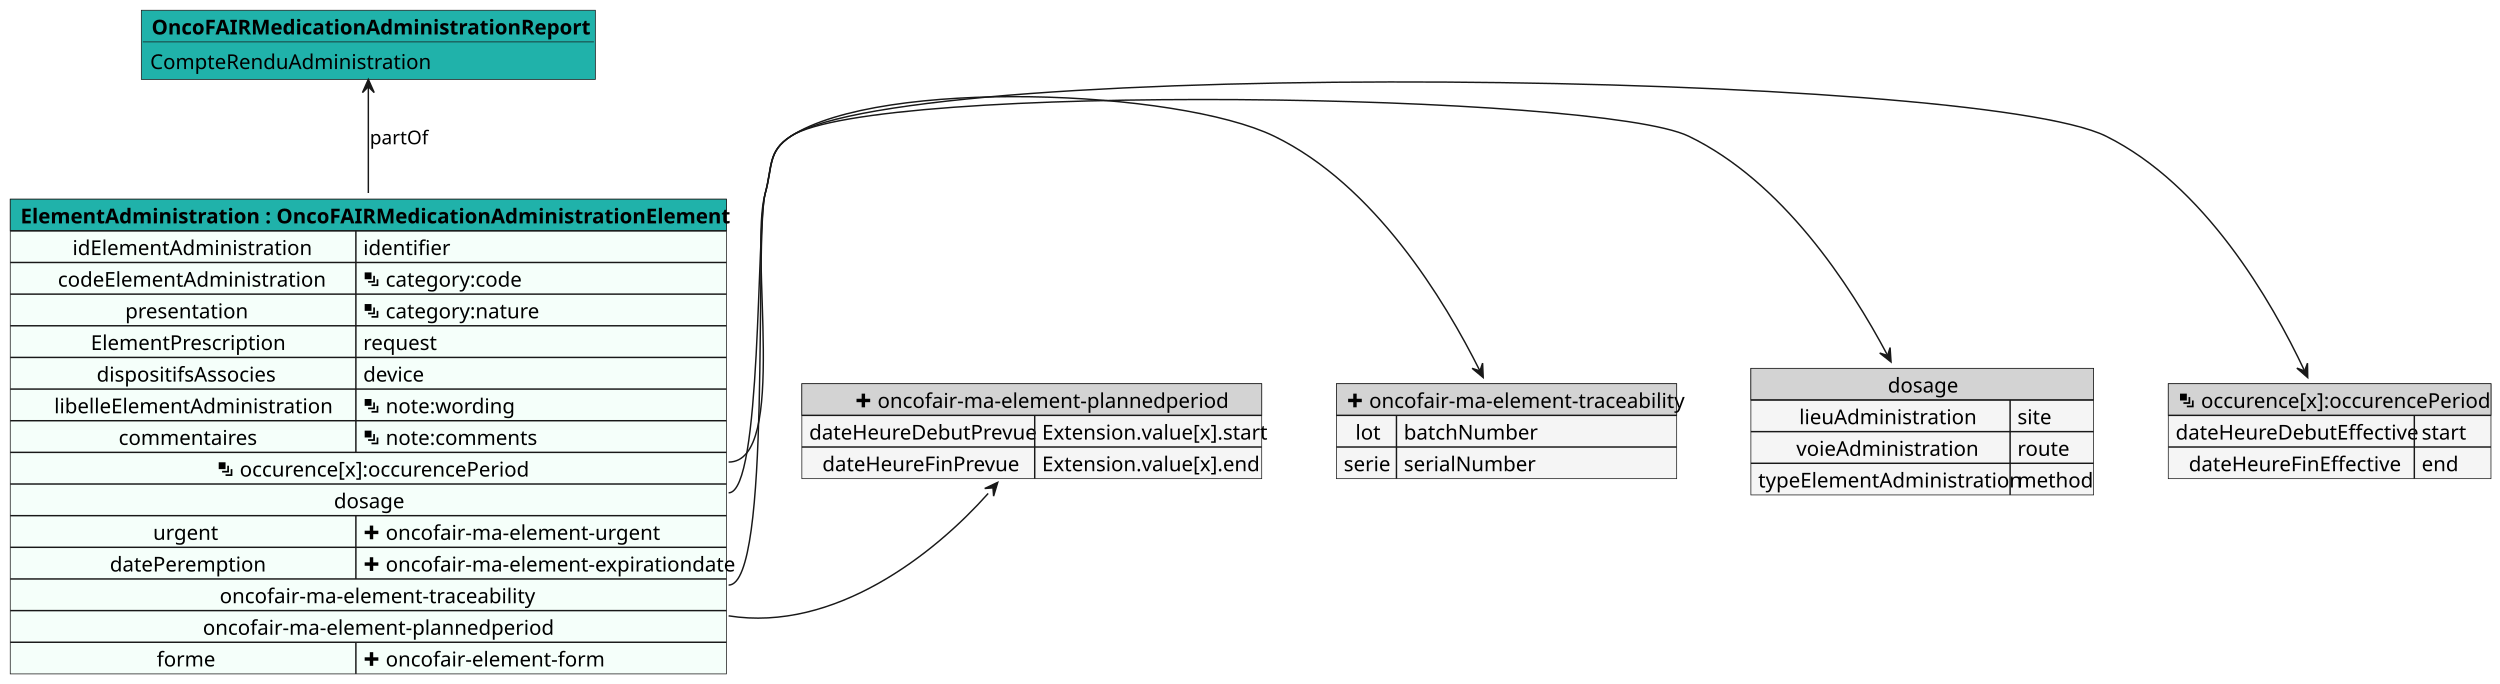
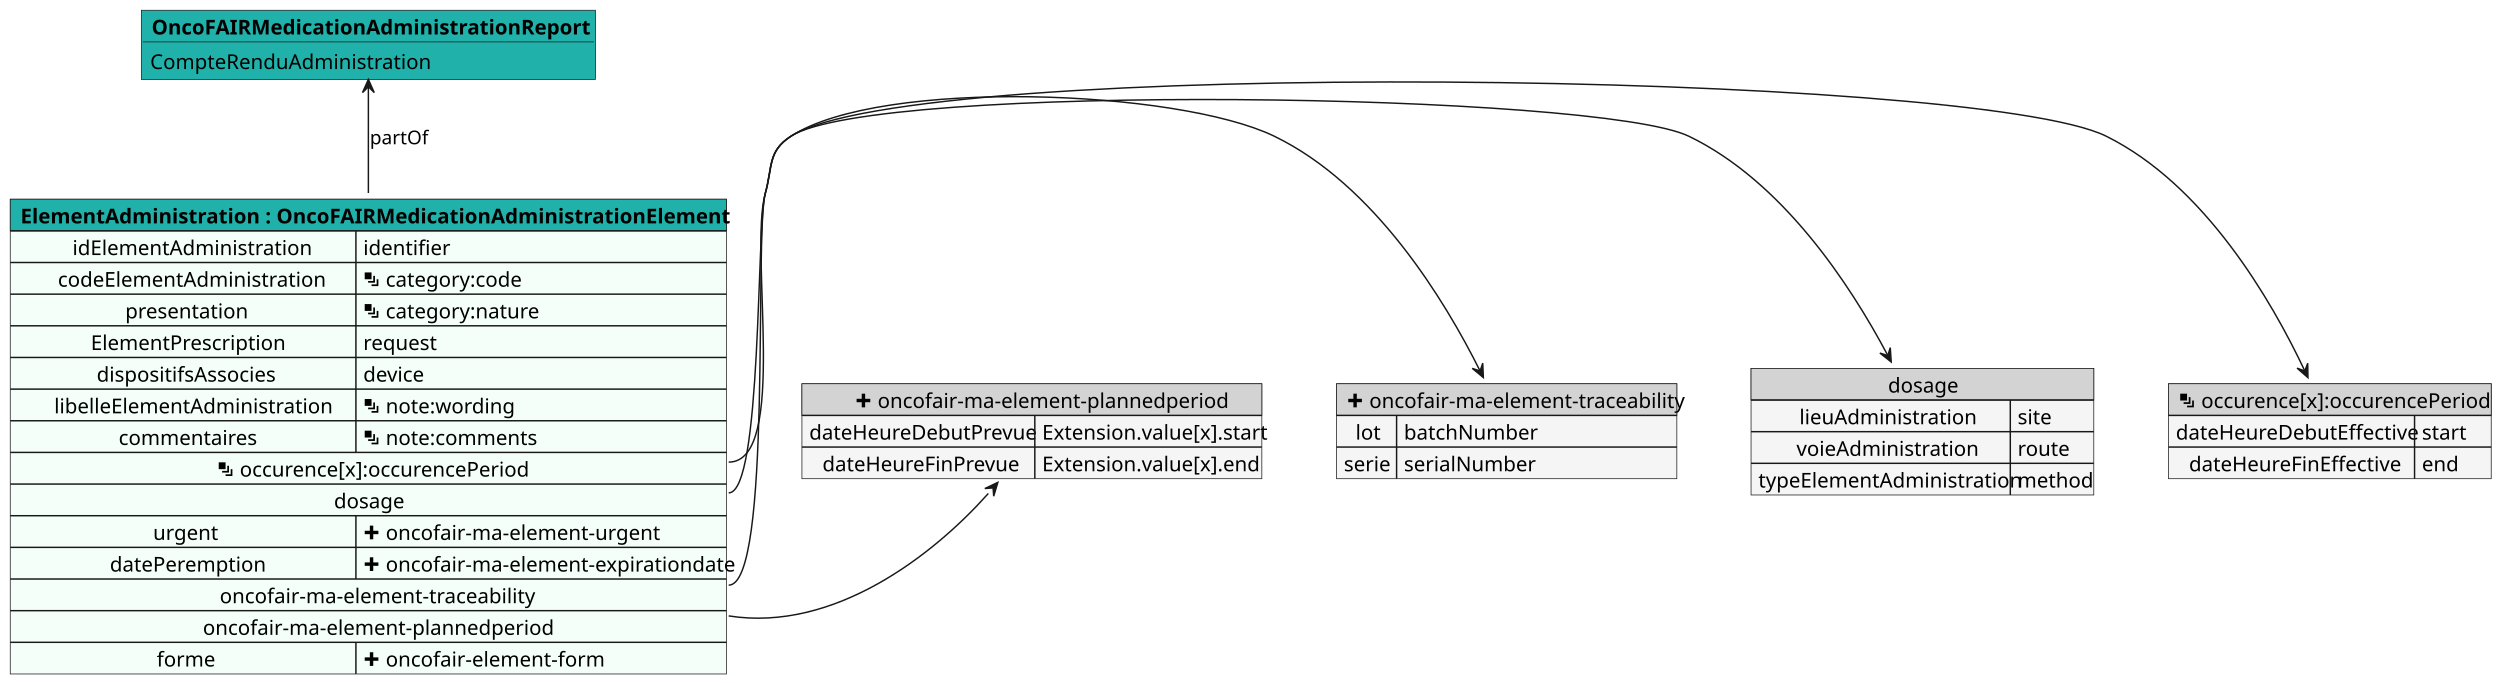
- <svg xmlns="http://www.w3.org/2000/svg" contentStyleType="text/css" height="467px" preserveAspectRatio="none" style="width:1707px;height:467px;background:#FFFFFF;" version="1.1" viewBox="0 0 1707 467" width="1707px" zoomAndPan="magnify">
+ <svg xmlns="http://www.w3.org/2000/svg" contentStyleType="text/css" height="355.688px" preserveAspectRatio="none" style="width:1300px;height:355px;background:#FFFFFF;" version="1.1" viewBox="0 0 1300 355" width="1300.127px" zoomAndPan="magnify">
  <defs />
  <g>
    <g id="elem_occurencexoccurencePeriod">
-       <rect fill="#F5F5F5" height="64.828" style="stroke:#181818;stroke-width:0.5;" width="220.333" x="1480.5" y="262" />
-       <rect fill="#D3D3D3" height="21.609" style="stroke:#181818;stroke-width:0.5;" width="220.333" x="1480.5" y="262" />
-       <path d="M1488.5,268.776 L1488.5,273.443 L1493.167,273.443 L1493.167,268.776 L1488.5,268.776 M1494.333,271.109 L1494.333,274.609 L1490.833,274.609 L1490.833,275.776 L1495.5,275.776 L1495.5,271.109 L1494.333,271.109 M1496.667,273.443 L1496.667,276.943 L1493.167,276.943 L1493.167,278.109 L1497.833,278.109 L1497.833,273.443 L1496.667,273.443 " fill="#000000" style="stroke:;stroke-width:0.0;stroke-dasharray:;" />
-       <text fill="#000000" font-family="sans-serif" font-size="14" lengthAdjust="spacing" textLength="191" x="1502.833" y="278.533">occurence[x]:occurencePeriod</text>
-       <line style="stroke:#181818;stroke-width:1.0;" x1="1480.5" x2="1700.833" y1="283.609" y2="283.609" />
-       <text fill="#000000" font-family="sans-serif" font-size="14" lengthAdjust="spacing" textLength="158" x="1485.5" y="300.143">dateHeureDebutEffective</text>
-       <text fill="#000000" font-family="sans-serif" font-size="14" lengthAdjust="spacing" textLength="28" x="1653.5" y="300.143">start</text>
-       <line style="stroke:#181818;stroke-width:1.0;" x1="1648.5" x2="1648.5" y1="283.609" y2="305.219" />
-       <line style="stroke:#181818;stroke-width:1.0;" x1="1480.5" x2="1700.833" y1="305.219" y2="305.219" />
-       <text fill="#000000" font-family="sans-serif" font-size="14" lengthAdjust="spacing" textLength="140" x="1494.5" y="321.752">dateHeureFinEffective</text>
-       <text fill="#000000" font-family="sans-serif" font-size="14" lengthAdjust="spacing" textLength="24" x="1653.5" y="321.752">end</text>
-       <line style="stroke:#181818;stroke-width:1.0;" x1="1648.5" x2="1648.5" y1="305.219" y2="326.828" />
+       <rect fill="#F5F5F5" height="49.376" style="stroke:#181818;stroke-width:0.381;" width="167.816" x="1127.614" y="199.551" />
+       <rect fill="#D3D3D3" height="16.459" style="stroke:#181818;stroke-width:0.381;" width="167.816" x="1127.614" y="199.551" />
+       <path d="M1133.708,204.712 L1133.708,208.266 L1137.262,208.266 L1137.262,204.712 L1133.708,204.712 M1138.151,206.489 L1138.151,209.155 L1135.485,209.155 L1135.485,210.043 L1139.039,210.043 L1139.039,206.489 L1138.151,206.489 M1139.928,208.266 L1139.928,210.932 L1137.262,210.932 L1137.262,211.82 L1140.816,211.82 L1140.816,208.266 L1139.928,208.266 " fill="#000000" style="stroke:;stroke-width:0.0;stroke-dasharray:;" />
+       <text fill="#000000" font-family="sans-serif" font-size="10.663" lengthAdjust="spacing" textLength="145.474" x="1144.624" y="212.143">occurence[x]:occurencePeriod</text>
+       <line style="stroke:#181818;stroke-width:0.762;" x1="1127.614" x2="1295.43" y1="216.01" y2="216.01" />
+       <text fill="#000000" font-family="sans-serif" font-size="10.663" lengthAdjust="spacing" textLength="120.34" x="1131.423" y="228.602">dateHeureDebutEffective</text>
+       <text fill="#000000" font-family="sans-serif" font-size="10.663" lengthAdjust="spacing" textLength="21.326" x="1259.379" y="228.602">start</text>
+       <line style="stroke:#181818;stroke-width:0.762;" x1="1255.571" x2="1255.571" y1="216.01" y2="232.468" />
+       <line style="stroke:#181818;stroke-width:0.762;" x1="1127.614" x2="1295.43" y1="232.468" y2="232.468" />
+       <text fill="#000000" font-family="sans-serif" font-size="10.663" lengthAdjust="spacing" textLength="106.63" x="1138.277" y="245.061">dateHeureFinEffective</text>
+       <text fill="#000000" font-family="sans-serif" font-size="10.663" lengthAdjust="spacing" textLength="18.279" x="1259.379" y="245.061">end</text>
+       <line style="stroke:#181818;stroke-width:0.762;" x1="1255.571" x2="1255.571" y1="232.468" y2="248.927" />
    </g>
    <g id="elem_dosage">
-       <rect fill="#F5F5F5" height="86.438" style="stroke:#181818;stroke-width:0.5;" width="234" x="1195.5" y="251.5" />
-       <rect fill="#D3D3D3" height="21.609" style="stroke:#181818;stroke-width:0.5;" width="234" x="1195.5" y="251.5" />
-       <text fill="#000000" font-family="sans-serif" font-size="14" lengthAdjust="spacing" textLength="47" x="1289" y="268.033">dosage</text>
-       <line style="stroke:#181818;stroke-width:1.0;" x1="1195.5" x2="1429.5" y1="273.109" y2="273.109" />
-       <text fill="#000000" font-family="sans-serif" font-size="14" lengthAdjust="spacing" textLength="111" x="1228.5" y="289.643">lieuAdministration</text>
-       <text fill="#000000" font-family="sans-serif" font-size="14" lengthAdjust="spacing" textLength="22" x="1377.5" y="289.643">site</text>
-       <line style="stroke:#181818;stroke-width:1.0;" x1="1372.5" x2="1372.5" y1="273.109" y2="294.719" />
-       <line style="stroke:#181818;stroke-width:1.0;" x1="1195.5" x2="1429.5" y1="294.719" y2="294.719" />
-       <text fill="#000000" font-family="sans-serif" font-size="14" lengthAdjust="spacing" textLength="115" x="1226.5" y="311.252">voieAdministration</text>
-       <text fill="#000000" font-family="sans-serif" font-size="14" lengthAdjust="spacing" textLength="33" x="1377.5" y="311.252">route</text>
-       <line style="stroke:#181818;stroke-width:1.0;" x1="1372.5" x2="1372.5" y1="294.719" y2="316.328" />
-       <line style="stroke:#181818;stroke-width:1.0;" x1="1195.5" x2="1429.5" y1="316.328" y2="316.328" />
-       <text fill="#000000" font-family="sans-serif" font-size="14" lengthAdjust="spacing" textLength="167" x="1200.5" y="332.861">typeElementAdministration</text>
-       <text fill="#000000" font-family="sans-serif" font-size="14" lengthAdjust="spacing" textLength="47" x="1377.5" y="332.861">method</text>
-       <line style="stroke:#181818;stroke-width:1.0;" x1="1372.5" x2="1372.5" y1="316.328" y2="337.938" />
+       <rect fill="#F5F5F5" height="65.835" style="stroke:#181818;stroke-width:0.381;" width="178.225" x="910.546" y="191.554" />
+       <rect fill="#D3D3D3" height="16.459" style="stroke:#181818;stroke-width:0.381;" width="178.225" x="910.546" y="191.554" />
+       <text fill="#000000" font-family="sans-serif" font-size="10.663" lengthAdjust="spacing" textLength="35.797" x="981.76" y="204.146">dosage</text>
+       <line style="stroke:#181818;stroke-width:0.762;" x1="910.546" x2="1088.771" y1="208.012" y2="208.012" />
+       <text fill="#000000" font-family="sans-serif" font-size="10.663" lengthAdjust="spacing" textLength="84.543" x="935.68" y="220.605">lieuAdministration</text>
+       <text fill="#000000" font-family="sans-serif" font-size="10.663" lengthAdjust="spacing" textLength="16.756" x="1049.165" y="220.605">site</text>
+       <line style="stroke:#181818;stroke-width:0.762;" x1="1045.357" x2="1045.357" y1="208.012" y2="224.471" />
+       <line style="stroke:#181818;stroke-width:0.762;" x1="910.546" x2="1088.771" y1="224.471" y2="224.471" />
+       <text fill="#000000" font-family="sans-serif" font-size="10.663" lengthAdjust="spacing" textLength="87.589" x="934.157" y="237.063">voieAdministration</text>
+       <text fill="#000000" font-family="sans-serif" font-size="10.663" lengthAdjust="spacing" textLength="25.134" x="1049.165" y="237.063">route</text>
+       <line style="stroke:#181818;stroke-width:0.762;" x1="1045.357" x2="1045.357" y1="224.471" y2="240.929" />
+       <line style="stroke:#181818;stroke-width:0.762;" x1="910.546" x2="1088.771" y1="240.929" y2="240.929" />
+       <text fill="#000000" font-family="sans-serif" font-size="10.663" lengthAdjust="spacing" textLength="127.195" x="914.354" y="253.522">typeElementAdministration</text>
+       <text fill="#000000" font-family="sans-serif" font-size="10.663" lengthAdjust="spacing" textLength="35.797" x="1049.165" y="253.522">method</text>
+       <line style="stroke:#181818;stroke-width:0.762;" x1="1045.357" x2="1045.357" y1="240.929" y2="257.388" />
    </g>
    <g id="elem_OncoFAIRMedicationAdministrationReport">
-       <rect fill="#20B2AA" height="47.219" style="stroke:#181818;stroke-width:0.5;" width="310" x="96.5" y="7" />
-       <text fill="#000000" font-family="sans-serif" font-size="14" font-weight="bold" lengthAdjust="spacing" textLength="296" x="103.5" y="23.533">OncoFAIRMedicationAdministrationReport</text>
-       <line style="stroke:#181818;stroke-width:0.5;" x1="97.5" x2="405.5" y1="28.609" y2="28.609" />
-       <text fill="#000000" font-family="sans-serif" font-size="14" lengthAdjust="spacing" textLength="180" x="102.5" y="47.143">CompteRenduAdministration</text>
+       <rect fill="#20B2AA" height="35.964" style="stroke:#181818;stroke-width:0.381;" width="236.11" x="73.499" y="5.332" />
+       <text fill="#000000" font-family="sans-serif" font-size="10.663" font-weight="bold" lengthAdjust="spacing" textLength="225.447" x="78.83" y="17.924">OncoFAIRMedicationAdministrationReport</text>
+       <line style="stroke:#181818;stroke-width:0.381;" x1="74.26" x2="308.847" y1="21.79" y2="21.79" />
+       <text fill="#000000" font-family="sans-serif" font-size="10.663" lengthAdjust="spacing" textLength="137.096" x="78.069" y="35.906">CompteRenduAdministration</text>
    </g>
    <g id="elem_oncofairmaelementtraceability">
-       <rect fill="#F5F5F5" height="64.828" style="stroke:#181818;stroke-width:0.5;" width="232.333" x="912.5" y="262" />
-       <rect fill="#D3D3D3" height="21.609" style="stroke:#181818;stroke-width:0.5;" width="232.333" x="912.5" y="262" />
-       <path d="M924,268.776 L924,272.276 L920.5,272.276 L920.5,274.609 L924,274.609 L924,278.109 L926.333,278.109 L926.333,274.609 L929.833,274.609 L929.833,272.276 L926.333,272.276 L926.333,268.776 L924,268.776 " fill="#000000" style="stroke:;stroke-width:0.0;stroke-dasharray:;" />
-       <text fill="#000000" font-family="sans-serif" font-size="14" lengthAdjust="spacing" textLength="203" x="934.833" y="278.533">oncofair-ma-element-traceability</text>
-       <line style="stroke:#181818;stroke-width:1.0;" x1="912.5" x2="1144.833" y1="283.609" y2="283.609" />
-       <text fill="#000000" font-family="sans-serif" font-size="14" lengthAdjust="spacing" textLength="15" x="925.5" y="300.143">lot</text>
-       <text fill="#000000" font-family="sans-serif" font-size="14" lengthAdjust="spacing" textLength="84" x="958.5" y="300.143">batchNumber</text>
-       <line style="stroke:#181818;stroke-width:1.0;" x1="953.5" x2="953.5" y1="283.609" y2="305.219" />
-       <line style="stroke:#181818;stroke-width:1.0;" x1="912.5" x2="1144.833" y1="305.219" y2="305.219" />
-       <text fill="#000000" font-family="sans-serif" font-size="14" lengthAdjust="spacing" textLength="31" x="917.5" y="321.752">serie</text>
-       <text fill="#000000" font-family="sans-serif" font-size="14" lengthAdjust="spacing" textLength="83" x="958.5" y="321.752">serialNumber</text>
-       <line style="stroke:#181818;stroke-width:1.0;" x1="953.5" x2="953.5" y1="305.219" y2="326.828" />
+       <rect fill="#F5F5F5" height="49.376" style="stroke:#181818;stroke-width:0.381;" width="176.955" x="695" y="199.551" />
+       <rect fill="#D3D3D3" height="16.459" style="stroke:#181818;stroke-width:0.381;" width="176.955" x="695" y="199.551" />
+       <path d="M703.759,204.712 L703.759,207.377 L701.094,207.377 L701.094,209.155 L703.759,209.155 L703.759,211.82 L705.537,211.82 L705.537,209.155 L708.202,209.155 L708.202,207.377 L705.537,207.377 L705.537,204.712 L703.759,204.712 " fill="#000000" style="stroke:;stroke-width:0.0;stroke-dasharray:;" />
+       <text fill="#000000" font-family="sans-serif" font-size="10.663" lengthAdjust="spacing" textLength="154.614" x="712.01" y="212.143">oncofair-ma-element-traceability</text>
+       <line style="stroke:#181818;stroke-width:0.762;" x1="695" x2="871.956" y1="216.01" y2="216.01" />
+       <text fill="#000000" font-family="sans-serif" font-size="10.663" lengthAdjust="spacing" textLength="11.425" x="704.902" y="228.602">lot</text>
+       <text fill="#000000" font-family="sans-serif" font-size="10.663" lengthAdjust="spacing" textLength="63.978" x="730.036" y="228.602">batchNumber</text>
+       <line style="stroke:#181818;stroke-width:0.762;" x1="726.228" x2="726.228" y1="216.01" y2="232.468" />
+       <line style="stroke:#181818;stroke-width:0.762;" x1="695" x2="871.956" y1="232.468" y2="232.468" />
+       <text fill="#000000" font-family="sans-serif" font-size="10.663" lengthAdjust="spacing" textLength="23.611" x="698.809" y="245.061">serie</text>
+       <text fill="#000000" font-family="sans-serif" font-size="10.663" lengthAdjust="spacing" textLength="63.217" x="730.036" y="245.061">serialNumber</text>
+       <line style="stroke:#181818;stroke-width:0.762;" x1="726.228" x2="726.228" y1="232.468" y2="248.927" />
    </g>
    <g id="elem_oncofairmaelementplannedperiod">
-       <rect fill="#F5F5F5" height="64.828" style="stroke:#181818;stroke-width:0.5;" width="314" x="547.5" y="262" />
-       <rect fill="#D3D3D3" height="21.609" style="stroke:#181818;stroke-width:0.5;" width="314" x="547.5" y="262" />
-       <path d="M588.333,268.776 L588.333,272.276 L584.833,272.276 L584.833,274.609 L588.333,274.609 L588.333,278.109 L590.667,278.109 L590.667,274.609 L594.167,274.609 L594.167,272.276 L590.667,272.276 L590.667,268.776 L588.333,268.776 " fill="#000000" style="stroke:;stroke-width:0.0;stroke-dasharray:;" />
-       <text fill="#000000" font-family="sans-serif" font-size="14" lengthAdjust="spacing" textLength="226" x="599.167" y="278.533">oncofair-ma-element-plannedperiod</text>
-       <line style="stroke:#181818;stroke-width:1.0;" x1="547.5" x2="861.5" y1="283.609" y2="283.609" />
-       <text fill="#000000" font-family="sans-serif" font-size="14" lengthAdjust="spacing" textLength="149" x="552.5" y="300.143">dateHeureDebutPrevue</text>
-       <text fill="#000000" font-family="sans-serif" font-size="14" lengthAdjust="spacing" textLength="145" x="711.5" y="300.143">Extension.value[x].start</text>
-       <line style="stroke:#181818;stroke-width:1.0;" x1="706.5" x2="706.5" y1="283.609" y2="305.219" />
-       <line style="stroke:#181818;stroke-width:1.0;" x1="547.5" x2="861.5" y1="305.219" y2="305.219" />
-       <text fill="#000000" font-family="sans-serif" font-size="14" lengthAdjust="spacing" textLength="131" x="561.5" y="321.752">dateHeureFinPrevue</text>
-       <text fill="#000000" font-family="sans-serif" font-size="14" lengthAdjust="spacing" textLength="141" x="711.5" y="321.752">Extension.value[x].end</text>
-       <line style="stroke:#181818;stroke-width:1.0;" x1="706.5" x2="706.5" y1="305.219" y2="326.828" />
+       <rect fill="#F5F5F5" height="49.376" style="stroke:#181818;stroke-width:0.381;" width="239.156" x="417" y="199.551" />
+       <rect fill="#D3D3D3" height="16.459" style="stroke:#181818;stroke-width:0.381;" width="239.156" x="417" y="199.551" />
+       <path d="M448.101,204.712 L448.101,207.377 L445.435,207.377 L445.435,209.155 L448.101,209.155 L448.101,211.82 L449.878,211.82 L449.878,209.155 L452.544,209.155 L452.544,207.377 L449.878,207.377 L449.878,204.712 L448.101,204.712 " fill="#000000" style="stroke:;stroke-width:0.0;stroke-dasharray:;" />
+       <text fill="#000000" font-family="sans-serif" font-size="10.663" lengthAdjust="spacing" textLength="172.132" x="456.352" y="212.143">oncofair-ma-element-plannedperiod</text>
+       <line style="stroke:#181818;stroke-width:0.762;" x1="417" x2="656.157" y1="216.01" y2="216.01" />
+       <text fill="#000000" font-family="sans-serif" font-size="10.663" lengthAdjust="spacing" textLength="113.485" x="420.808" y="228.602">dateHeureDebutPrevue</text>
+       <text fill="#000000" font-family="sans-serif" font-size="10.663" lengthAdjust="spacing" textLength="110.438" x="541.91" y="228.602">Extension.value[x].start</text>
+       <line style="stroke:#181818;stroke-width:0.762;" x1="538.102" x2="538.102" y1="216.01" y2="232.468" />
+       <line style="stroke:#181818;stroke-width:0.762;" x1="417" x2="656.157" y1="232.468" y2="232.468" />
+       <text fill="#000000" font-family="sans-serif" font-size="10.663" lengthAdjust="spacing" textLength="99.775" x="427.663" y="245.061">dateHeureFinPrevue</text>
+       <text fill="#000000" font-family="sans-serif" font-size="10.663" lengthAdjust="spacing" textLength="107.392" x="541.91" y="245.061">Extension.value[x].end</text>
+       <line style="stroke:#181818;stroke-width:0.762;" x1="538.102" x2="538.102" y1="232.468" y2="248.927" />
    </g>
    <g id="elem_ElementAdministration">
-       <rect fill="#F5FFFA" height="324.141" style="stroke:#181818;stroke-width:0.5;" width="489" x="7" y="136" />
-       <rect fill="#20B2AA" height="21.609" style="stroke:#181818;stroke-width:0.5;" width="489" x="7" y="136" />
-       <text fill="#000000" font-family="sans-serif" font-size="14" font-weight="bold" lengthAdjust="spacing" textLength="475" x="14" y="152.533">ElementAdministration : OncoFAIRMedicationAdministrationElement</text>
-       <line style="stroke:#181818;stroke-width:1.0;" x1="7" x2="496" y1="157.609" y2="157.609" />
-       <text fill="#000000" font-family="sans-serif" font-size="14" lengthAdjust="spacing" textLength="151" x="49.5" y="174.143">idElementAdministration</text>
-       <text fill="#000000" font-family="sans-serif" font-size="14" lengthAdjust="spacing" textLength="54" x="248" y="174.143">identifier</text>
-       <line style="stroke:#181818;stroke-width:1.0;" x1="243" x2="243" y1="157.609" y2="179.219" />
-       <line style="stroke:#181818;stroke-width:1.0;" x1="7" x2="496" y1="179.219" y2="179.219" />
-       <text fill="#000000" font-family="sans-serif" font-size="14" lengthAdjust="spacing" textLength="171" x="39.5" y="195.752">codeElementAdministration</text>
-       <path d="M249,185.995 L249,190.661 L253.667,190.661 L253.667,185.995 L249,185.995 M254.833,188.328 L254.833,191.828 L251.333,191.828 L251.333,192.995 L256,192.995 L256,188.328 L254.833,188.328 M257.167,190.661 L257.167,194.161 L253.667,194.161 L253.667,195.328 L258.333,195.328 L258.333,190.661 L257.167,190.661 " fill="#000000" style="stroke:;stroke-width:0.0;stroke-dasharray:;" />
-       <text fill="#000000" font-family="sans-serif" font-size="14" lengthAdjust="spacing" textLength="90" x="263.333" y="195.752">category:code</text>
-       <line style="stroke:#181818;stroke-width:1.0;" x1="243" x2="243" y1="179.219" y2="200.828" />
-       <line style="stroke:#181818;stroke-width:1.0;" x1="7" x2="496" y1="200.828" y2="200.828" />
-       <text fill="#000000" font-family="sans-serif" font-size="14" lengthAdjust="spacing" textLength="79" x="85.5" y="217.361">presentation</text>
-       <path d="M249,207.604 L249,212.271 L253.667,212.271 L253.667,207.604 L249,207.604 M254.833,209.938 L254.833,213.438 L251.333,213.438 L251.333,214.604 L256,214.604 L256,209.938 L254.833,209.938 M257.167,212.271 L257.167,215.771 L253.667,215.771 L253.667,216.938 L258.333,216.938 L258.333,212.271 L257.167,212.271 " fill="#000000" style="stroke:;stroke-width:0.0;stroke-dasharray:;" />
-       <text fill="#000000" font-family="sans-serif" font-size="14" lengthAdjust="spacing" textLength="100" x="263.333" y="217.361">category:nature</text>
-       <line style="stroke:#181818;stroke-width:1.0;" x1="243" x2="243" y1="200.828" y2="222.438" />
-       <line style="stroke:#181818;stroke-width:1.0;" x1="7" x2="496" y1="222.438" y2="222.438" />
-       <text fill="#000000" font-family="sans-serif" font-size="14" lengthAdjust="spacing" textLength="126" x="62" y="238.971">ElementPrescription</text>
-       <text fill="#000000" font-family="sans-serif" font-size="14" lengthAdjust="spacing" textLength="48" x="248" y="238.971">request</text>
-       <line style="stroke:#181818;stroke-width:1.0;" x1="243" x2="243" y1="222.438" y2="244.047" />
-       <line style="stroke:#181818;stroke-width:1.0;" x1="7" x2="496" y1="244.047" y2="244.047" />
-       <text fill="#000000" font-family="sans-serif" font-size="14" lengthAdjust="spacing" textLength="118" x="66" y="260.58">dispositifsAssocies</text>
-       <text fill="#000000" font-family="sans-serif" font-size="14" lengthAdjust="spacing" textLength="41" x="248" y="260.58">device</text>
-       <line style="stroke:#181818;stroke-width:1.0;" x1="243" x2="243" y1="244.047" y2="265.656" />
-       <line style="stroke:#181818;stroke-width:1.0;" x1="7" x2="496" y1="265.656" y2="265.656" />
-       <text fill="#000000" font-family="sans-serif" font-size="14" lengthAdjust="spacing" textLength="176" x="37" y="282.19">libelleElementAdministration</text>
-       <path d="M249,272.432 L249,277.099 L253.667,277.099 L253.667,272.432 L249,272.432 M254.833,274.766 L254.833,278.266 L251.333,278.266 L251.333,279.432 L256,279.432 L256,274.766 L254.833,274.766 M257.167,277.099 L257.167,280.599 L253.667,280.599 L253.667,281.766 L258.333,281.766 L258.333,277.099 L257.167,277.099 " fill="#000000" style="stroke:;stroke-width:0.0;stroke-dasharray:;" />
-       <text fill="#000000" font-family="sans-serif" font-size="14" lengthAdjust="spacing" textLength="81" x="263.333" y="282.19">note:wording</text>
-       <line style="stroke:#181818;stroke-width:1.0;" x1="243" x2="243" y1="265.656" y2="287.266" />
-       <line style="stroke:#181818;stroke-width:1.0;" x1="7" x2="496" y1="287.266" y2="287.266" />
-       <text fill="#000000" font-family="sans-serif" font-size="14" lengthAdjust="spacing" textLength="88" x="81" y="303.799">commentaires</text>
-       <path d="M249,294.042 L249,298.708 L253.667,298.708 L253.667,294.042 L249,294.042 M254.833,296.375 L254.833,299.875 L251.333,299.875 L251.333,301.042 L256,301.042 L256,296.375 L254.833,296.375 M257.167,298.708 L257.167,302.208 L253.667,302.208 L253.667,303.375 L258.333,303.375 L258.333,298.708 L257.167,298.708 " fill="#000000" style="stroke:;stroke-width:0.0;stroke-dasharray:;" />
-       <text fill="#000000" font-family="sans-serif" font-size="14" lengthAdjust="spacing" textLength="96" x="263.333" y="303.799">note:comments</text>
-       <line style="stroke:#181818;stroke-width:1.0;" x1="243" x2="243" y1="287.266" y2="308.875" />
-       <line style="stroke:#181818;stroke-width:1.0;" x1="7" x2="496" y1="308.875" y2="308.875" />
-       <path d="M149.333,315.651 L149.333,320.318 L154,320.318 L154,315.651 L149.333,315.651 M155.167,317.984 L155.167,321.484 L151.667,321.484 L151.667,322.651 L156.333,322.651 L156.333,317.984 L155.167,317.984 M157.5,320.318 L157.5,323.818 L154,323.818 L154,324.984 L158.667,324.984 L158.667,320.318 L157.5,320.318 " fill="#000000" style="stroke:;stroke-width:0.0;stroke-dasharray:;" />
-       <text fill="#000000" font-family="sans-serif" font-size="14" lengthAdjust="spacing" textLength="191" x="163.667" y="325.408">occurence[x]:occurencePeriod</text>
-       <line style="stroke:#181818;stroke-width:1.0;" x1="7" x2="496" y1="330.484" y2="330.484" />
-       <text fill="#000000" font-family="sans-serif" font-size="14" lengthAdjust="spacing" textLength="47" x="228" y="347.018">dosage</text>
-       <line style="stroke:#181818;stroke-width:1.0;" x1="7" x2="496" y1="352.094" y2="352.094" />
-       <text fill="#000000" font-family="sans-serif" font-size="14" lengthAdjust="spacing" textLength="41" x="104.5" y="368.627">urgent</text>
-       <path d="M252.5,358.87 L252.5,362.37 L249,362.37 L249,364.703 L252.5,364.703 L252.5,368.203 L254.833,368.203 L254.833,364.703 L258.333,364.703 L258.333,362.37 L254.833,362.37 L254.833,358.87 L252.5,358.87 " fill="#000000" style="stroke:;stroke-width:0.0;stroke-dasharray:;" />
-       <text fill="#000000" font-family="sans-serif" font-size="14" lengthAdjust="spacing" textLength="176" x="263.333" y="368.627">oncofair-ma-element-urgent</text>
-       <line style="stroke:#181818;stroke-width:1.0;" x1="243" x2="243" y1="352.094" y2="373.703" />
-       <line style="stroke:#181818;stroke-width:1.0;" x1="7" x2="496" y1="373.703" y2="373.703" />
-       <text fill="#000000" font-family="sans-serif" font-size="14" lengthAdjust="spacing" textLength="100" x="75" y="390.236">datePeremption</text>
-       <path d="M252.5,380.479 L252.5,383.979 L249,383.979 L249,386.312 L252.5,386.312 L252.5,389.812 L254.833,389.812 L254.833,386.312 L258.333,386.312 L258.333,383.979 L254.833,383.979 L254.833,380.479 L252.5,380.479 " fill="#000000" style="stroke:;stroke-width:0.0;stroke-dasharray:;" />
-       <text fill="#000000" font-family="sans-serif" font-size="14" lengthAdjust="spacing" textLength="224" x="263.333" y="390.236">oncofair-ma-element-expirationdate</text>
-       <line style="stroke:#181818;stroke-width:1.0;" x1="243" x2="243" y1="373.703" y2="395.312" />
-       <line style="stroke:#181818;stroke-width:1.0;" x1="7" x2="496" y1="395.312" y2="395.312" />
-       <text fill="#000000" font-family="sans-serif" font-size="14" lengthAdjust="spacing" textLength="203" x="150" y="411.846">oncofair-ma-element-traceability</text>
-       <line style="stroke:#181818;stroke-width:1.0;" x1="7" x2="496" y1="416.922" y2="416.922" />
-       <text fill="#000000" font-family="sans-serif" font-size="14" lengthAdjust="spacing" textLength="226" x="138.5" y="433.455">oncofair-ma-element-plannedperiod</text>
-       <line style="stroke:#181818;stroke-width:1.0;" x1="7" x2="496" y1="438.531" y2="438.531" />
-       <text fill="#000000" font-family="sans-serif" font-size="14" lengthAdjust="spacing" textLength="36" x="107" y="455.065">forme</text>
-       <path d="M252.5,445.307 L252.5,448.807 L249,448.807 L249,451.141 L252.5,451.141 L252.5,454.641 L254.833,454.641 L254.833,451.141 L258.333,451.141 L258.333,448.807 L254.833,448.807 L254.833,445.307 L252.5,445.307 " fill="#000000" style="stroke:;stroke-width:0.0;stroke-dasharray:;" />
-       <text fill="#000000" font-family="sans-serif" font-size="14" lengthAdjust="spacing" textLength="139" x="263.333" y="455.065">oncofair-element-form</text>
-       <line style="stroke:#181818;stroke-width:1.0;" x1="243" x2="243" y1="438.531" y2="460.141" />
+       <rect fill="#F5FFFA" height="246.88" style="stroke:#181818;stroke-width:0.381;" width="372.444" x="5.332" y="103.584" />
+       <rect fill="#20B2AA" height="16.459" style="stroke:#181818;stroke-width:0.381;" width="372.444" x="5.332" y="103.584" />
+       <text fill="#000000" font-family="sans-serif" font-size="10.663" font-weight="bold" lengthAdjust="spacing" textLength="361.781" x="10.663" y="116.176">ElementAdministration : OncoFAIRMedicationAdministrationElement</text>
+       <line style="stroke:#181818;stroke-width:0.762;" x1="5.332" x2="377.776" y1="120.042" y2="120.042" />
+       <text fill="#000000" font-family="sans-serif" font-size="10.663" lengthAdjust="spacing" textLength="115.008" x="37.701" y="132.635">idElementAdministration</text>
+       <text fill="#000000" font-family="sans-serif" font-size="10.663" lengthAdjust="spacing" textLength="41.129" x="188.888" y="132.635">identifier</text>
+       <line style="stroke:#181818;stroke-width:0.762;" x1="185.08" x2="185.08" y1="120.042" y2="136.501" />
+       <line style="stroke:#181818;stroke-width:0.762;" x1="5.332" x2="377.776" y1="136.501" y2="136.501" />
+       <text fill="#000000" font-family="sans-serif" font-size="10.663" lengthAdjust="spacing" textLength="130.241" x="30.085" y="149.093">codeElementAdministration</text>
+       <path d="M189.649,141.662 L189.649,145.216 L193.204,145.216 L193.204,141.662 L189.649,141.662 M194.092,143.439 L194.092,146.105 L191.427,146.105 L191.427,146.993 L194.981,146.993 L194.981,143.439 L194.092,143.439 M195.869,145.216 L195.869,147.882 L193.204,147.882 L193.204,148.771 L196.758,148.771 L196.758,145.216 L195.869,145.216 " fill="#000000" style="stroke:;stroke-width:0.0;stroke-dasharray:;" />
+       <text fill="#000000" font-family="sans-serif" font-size="10.663" lengthAdjust="spacing" textLength="68.548" x="200.566" y="149.093">category:code</text>
+       <line style="stroke:#181818;stroke-width:0.762;" x1="185.08" x2="185.08" y1="136.501" y2="152.96" />
+       <line style="stroke:#181818;stroke-width:0.762;" x1="5.332" x2="377.776" y1="152.96" y2="152.96" />
+       <text fill="#000000" font-family="sans-serif" font-size="10.663" lengthAdjust="spacing" textLength="60.17" x="65.121" y="165.552">presentation</text>
+       <path d="M189.649,158.12 L189.649,161.675 L193.204,161.675 L193.204,158.12 L189.649,158.12 M194.092,159.898 L194.092,162.564 L191.427,162.564 L191.427,163.452 L194.981,163.452 L194.981,159.898 L194.092,159.898 M195.869,161.675 L195.869,164.341 L193.204,164.341 L193.204,165.229 L196.758,165.229 L196.758,161.675 L195.869,161.675 " fill="#000000" style="stroke:;stroke-width:0.0;stroke-dasharray:;" />
+       <text fill="#000000" font-family="sans-serif" font-size="10.663" lengthAdjust="spacing" textLength="76.164" x="200.566" y="165.552">category:nature</text>
+       <line style="stroke:#181818;stroke-width:0.762;" x1="185.08" x2="185.08" y1="152.96" y2="169.418" />
+       <line style="stroke:#181818;stroke-width:0.762;" x1="5.332" x2="377.776" y1="169.418" y2="169.418" />
+       <text fill="#000000" font-family="sans-serif" font-size="10.663" lengthAdjust="spacing" textLength="95.967" x="47.222" y="182.011">ElementPrescription</text>
+       <text fill="#000000" font-family="sans-serif" font-size="10.663" lengthAdjust="spacing" textLength="36.559" x="188.888" y="182.011">request</text>
+       <line style="stroke:#181818;stroke-width:0.762;" x1="185.08" x2="185.08" y1="169.418" y2="185.877" />
+       <line style="stroke:#181818;stroke-width:0.762;" x1="5.332" x2="377.776" y1="185.877" y2="185.877" />
+       <text fill="#000000" font-family="sans-serif" font-size="10.663" lengthAdjust="spacing" textLength="89.874" x="50.269" y="198.469">dispositifsAssocies</text>
+       <text fill="#000000" font-family="sans-serif" font-size="10.663" lengthAdjust="spacing" textLength="31.227" x="188.888" y="198.469">device</text>
+       <line style="stroke:#181818;stroke-width:0.762;" x1="185.08" x2="185.08" y1="185.877" y2="202.336" />
+       <line style="stroke:#181818;stroke-width:0.762;" x1="5.332" x2="377.776" y1="202.336" y2="202.336" />
+       <text fill="#000000" font-family="sans-serif" font-size="10.663" lengthAdjust="spacing" textLength="134.049" x="28.181" y="214.928">libelleElementAdministration</text>
+       <path d="M189.649,207.496 L189.649,211.051 L193.204,211.051 L193.204,207.496 L189.649,207.496 M194.092,209.274 L194.092,211.939 L191.427,211.939 L191.427,212.828 L194.981,212.828 L194.981,209.274 L194.092,209.274 M195.869,211.051 L195.869,213.717 L193.204,213.717 L193.204,214.605 L196.758,214.605 L196.758,211.051 L195.869,211.051 " fill="#000000" style="stroke:;stroke-width:0.0;stroke-dasharray:;" />
+       <text fill="#000000" font-family="sans-serif" font-size="10.663" lengthAdjust="spacing" textLength="61.693" x="200.566" y="214.928">note:wording</text>
+       <line style="stroke:#181818;stroke-width:0.762;" x1="185.08" x2="185.08" y1="202.336" y2="218.794" />
+       <line style="stroke:#181818;stroke-width:0.762;" x1="5.332" x2="377.776" y1="218.794" y2="218.794" />
+       <text fill="#000000" font-family="sans-serif" font-size="10.663" lengthAdjust="spacing" textLength="67.025" x="61.693" y="231.387">commentaires</text>
+       <path d="M189.649,223.955 L189.649,227.51 L193.204,227.51 L193.204,223.955 L189.649,223.955 M194.092,225.732 L194.092,228.398 L191.427,228.398 L191.427,229.287 L194.981,229.287 L194.981,225.732 L194.092,225.732 M195.869,227.51 L195.869,230.175 L193.204,230.175 L193.204,231.064 L196.758,231.064 L196.758,227.51 L195.869,227.51 " fill="#000000" style="stroke:;stroke-width:0.0;stroke-dasharray:;" />
+       <text fill="#000000" font-family="sans-serif" font-size="10.663" lengthAdjust="spacing" textLength="73.118" x="200.566" y="231.387">note:comments</text>
+       <line style="stroke:#181818;stroke-width:0.762;" x1="185.08" x2="185.08" y1="218.794" y2="235.253" />
+       <line style="stroke:#181818;stroke-width:0.762;" x1="5.332" x2="377.776" y1="235.253" y2="235.253" />
+       <path d="M113.739,240.414 L113.739,243.968 L117.293,243.968 L117.293,240.414 L113.739,240.414 M118.182,242.191 L118.182,244.857 L115.516,244.857 L115.516,245.745 L119.07,245.745 L119.07,242.191 L118.182,242.191 M119.959,243.968 L119.959,246.634 L117.293,246.634 L117.293,247.523 L120.848,247.523 L120.848,243.968 L119.959,243.968 " fill="#000000" style="stroke:;stroke-width:0.0;stroke-dasharray:;" />
+       <text fill="#000000" font-family="sans-serif" font-size="10.663" lengthAdjust="spacing" textLength="145.474" x="124.656" y="247.845">occurence[x]:occurencePeriod</text>
+       <line style="stroke:#181818;stroke-width:0.762;" x1="5.332" x2="377.776" y1="251.712" y2="251.712" />
+       <text fill="#000000" font-family="sans-serif" font-size="10.663" lengthAdjust="spacing" textLength="35.797" x="173.655" y="264.304">dosage</text>
+       <line style="stroke:#181818;stroke-width:0.762;" x1="5.332" x2="377.776" y1="268.17" y2="268.17" />
+       <text fill="#000000" font-family="sans-serif" font-size="10.663" lengthAdjust="spacing" textLength="31.227" x="79.592" y="280.763">urgent</text>
+       <path d="M192.315,273.331 L192.315,275.997 L189.649,275.997 L189.649,277.774 L192.315,277.774 L192.315,280.44 L194.092,280.44 L194.092,277.774 L196.758,277.774 L196.758,275.997 L194.092,275.997 L194.092,273.331 L192.315,273.331 " fill="#000000" style="stroke:;stroke-width:0.0;stroke-dasharray:;" />
+       <text fill="#000000" font-family="sans-serif" font-size="10.663" lengthAdjust="spacing" textLength="134.049" x="200.566" y="280.763">oncofair-ma-element-urgent</text>
+       <line style="stroke:#181818;stroke-width:0.762;" x1="185.08" x2="185.08" y1="268.17" y2="284.629" />
+       <line style="stroke:#181818;stroke-width:0.762;" x1="5.332" x2="377.776" y1="284.629" y2="284.629" />
+       <text fill="#000000" font-family="sans-serif" font-size="10.663" lengthAdjust="spacing" textLength="76.164" x="57.123" y="297.221">datePeremption</text>
+       <path d="M192.315,289.79 L192.315,292.456 L189.649,292.456 L189.649,294.233 L192.315,294.233 L192.315,296.899 L194.092,296.899 L194.092,294.233 L196.758,294.233 L196.758,292.456 L194.092,292.456 L194.092,289.79 L192.315,289.79 " fill="#000000" style="stroke:;stroke-width:0.0;stroke-dasharray:;" />
+       <text fill="#000000" font-family="sans-serif" font-size="10.663" lengthAdjust="spacing" textLength="170.608" x="200.566" y="297.221">oncofair-ma-element-expirationdate</text>
+       <line style="stroke:#181818;stroke-width:0.762;" x1="185.08" x2="185.08" y1="284.629" y2="301.087" />
+       <line style="stroke:#181818;stroke-width:0.762;" x1="5.332" x2="377.776" y1="301.087" y2="301.087" />
+       <text fill="#000000" font-family="sans-serif" font-size="10.663" lengthAdjust="spacing" textLength="154.614" x="114.247" y="313.68">oncofair-ma-element-traceability</text>
+       <line style="stroke:#181818;stroke-width:0.762;" x1="5.332" x2="377.776" y1="317.546" y2="317.546" />
+       <text fill="#000000" font-family="sans-serif" font-size="10.663" lengthAdjust="spacing" textLength="172.132" x="105.488" y="330.139">oncofair-ma-element-plannedperiod</text>
+       <line style="stroke:#181818;stroke-width:0.762;" x1="5.332" x2="377.776" y1="334.005" y2="334.005" />
+       <text fill="#000000" font-family="sans-serif" font-size="10.663" lengthAdjust="spacing" textLength="27.419" x="81.496" y="346.597">forme</text>
+       <path d="M192.315,339.166 L192.315,341.832 L189.649,341.832 L189.649,343.609 L192.315,343.609 L192.315,346.274 L194.092,346.274 L194.092,343.609 L196.758,343.609 L196.758,341.832 L194.092,341.832 L194.092,339.166 L192.315,339.166 " fill="#000000" style="stroke:;stroke-width:0.0;stroke-dasharray:;" />
+       <text fill="#000000" font-family="sans-serif" font-size="10.663" lengthAdjust="spacing" textLength="105.869" x="200.566" y="346.597">oncofair-element-form</text>
+       <line style="stroke:#181818;stroke-width:0.762;" x1="185.08" x2="185.08" y1="334.005" y2="350.464" />
    </g>
    <g id="link_ElementAdministration_occurencexoccurencePeriod">
-       <path d="M497.5,315.5 C538.65,315.5 511.18,171.57 522.5,132 C527.72,113.73 524.05,103.32 540,93 C623.76,38.78 1348.61,48.68 1438,93 C1505.19,126.31 1550.79,204.95 1573.57,253.25 " fill="none" id="ElementAdministration-to-occurencexoccurencePeriod" style="stroke:#181818;stroke-width:1.0;" />
-       <polygon fill="#181818" points="1575.71,257.83,1575.553,247.982,1573.607,253.294,1568.295,251.348,1575.71,257.83" style="stroke:#181818;stroke-width:1.0;" />
+       <path d="M378.918,240.299 C410.26,240.299 389.337,130.675 397.959,100.537 C401.935,86.622 399.14,78.693 411.288,70.833 C475.083,29.537 1027.161,37.077 1095.245,70.833 C1146.419,96.203 1181.15,156.099 1198.501,192.886 " fill="none" id="ElementAdministration-to-occurencexoccurencePeriod" style="stroke:#181818;stroke-width:0.762;" />
+       <polygon fill="#181818" points="1200.131,196.375,1200.011,188.874,1198.529,192.92,1194.483,191.438,1200.131,196.375" style="stroke:#181818;stroke-width:0.762;" />
    </g>
    <g id="link_ElementAdministration_dosage">
-       <path d="M497.5,336.5 C520.39,336.5 516.36,154.05 522.5,132 C527.6,113.7 524.05,103.32 540,93 C597.18,55.99 1091.65,63.41 1153,93 C1216.84,123.79 1263.01,193.94 1288.77,242.52 " fill="none" id="ElementAdministration-to-dosage" style="stroke:#181818;stroke-width:1.0;" />
-       <polygon fill="#181818" points="1291.2,247.15,1290.552,237.322,1288.873,242.725,1283.471,241.046,1291.2,247.15" style="stroke:#181818;stroke-width:1.0;" />
+       <path d="M378.918,256.293 C396.352,256.293 393.283,117.331 397.959,100.537 C401.844,86.599 399.14,78.693 411.288,70.833 C454.839,42.645 831.449,48.296 878.176,70.833 C926.799,94.284 961.965,147.713 981.584,184.714 " fill="none" id="ElementAdministration-to-dosage" style="stroke:#181818;stroke-width:0.762;" />
+       <polygon fill="#181818" points="983.435,188.24,982.942,180.755,981.663,184.87,977.548,183.591,983.435,188.24" style="stroke:#181818;stroke-width:0.762;" />
    </g>
    <g id="link_ElementAdministration_oncofairmaelementtraceability">
-       <path d="M497.5,399.5 C527.35,399.5 514.9,160.87 522.5,132 C527.34,113.63 524.05,103.32 540,93 C601.56,53.15 804,61.04 870,93 C938.48,126.16 986.33,204.85 1010.47,253.2 " fill="none" id="ElementAdministration-to-oncofairmaelementtraceability" style="stroke:#181818;stroke-width:1.0;" />
-       <polygon fill="#181818" points="1012.73,257.78,1012.321,247.94,1010.511,253.299,1005.152,251.49,1012.73,257.78" style="stroke:#181818;stroke-width:1.0;" />
+       <path d="M378.918,304.277 C401.653,304.277 392.171,122.526 397.959,100.537 C401.646,86.546 399.14,78.693 411.288,70.833 C458.175,40.481 612.362,46.491 662.631,70.833 C714.788,96.089 751.233,156.023 769.619,192.848 " fill="none" id="ElementAdministration-to-oncofairmaelementtraceability" style="stroke:#181818;stroke-width:0.762;" />
+       <polygon fill="#181818" points="771.34,196.337,771.028,188.842,769.65,192.924,765.568,191.546,771.34,196.337" style="stroke:#181818;stroke-width:0.762;" />
    </g>
    <g id="link_ElementAdministration_oncofairmaelementplannedperiod">
-       <path d="M497.5,420.5 C569.68,431.91 637.76,378.46 674.73,336.93 " fill="none" id="ElementAdministration-to-oncofairmaelementplannedperiod" style="stroke:#181818;stroke-width:1.0;" />
-       <polygon fill="#181818" points="681.27,329.33,672.367,333.541,678.008,333.119,678.429,338.76,681.27,329.33" style="stroke:#181818;stroke-width:1.0;" />
+       <path d="M378.918,320.272 C433.894,328.962 485.746,288.252 513.904,256.621 " fill="none" id="ElementAdministration-to-oncofairmaelementplannedperiod" style="stroke:#181818;stroke-width:0.762;" />
+       <polygon fill="#181818" points="518.885,250.832,512.104,254.04,516.401,253.718,516.722,258.015,518.885,250.832" style="stroke:#181818;stroke-width:0.762;" />
    </g>
    <g id="link_OncoFAIRMedicationAdministrationReport_ElementAdministration">
-       <path codeLine="46" d="M251.5,59.23 C251.5,77.75 251.5,103.79 251.5,131.78 " fill="none" id="OncoFAIRMedicationAdministrationReport-backto-ElementAdministration" style="stroke:#181818;stroke-width:1.0;" />
-       <polygon fill="#181818" points="251.5,54.21,247.5,63.21,251.5,59.21,255.5,63.21,251.5,54.21" style="stroke:#181818;stroke-width:1.0;" />
-       <text fill="#000000" font-family="sans-serif" font-size="13" lengthAdjust="spacing" textLength="35" x="252.5" y="98.495">partOf</text>
+       <path codeLine="47" d="M191.554,45.112 C191.554,59.218 191.554,79.051 191.554,100.37 " fill="none" id="OncoFAIRMedicationAdministrationReport-backto-ElementAdministration" style="stroke:#181818;stroke-width:0.762;" />
+       <polygon fill="#181818" points="191.554,41.289,188.507,48.144,191.554,45.097,194.6,48.144,191.554,41.289" style="stroke:#181818;stroke-width:0.762;" />
+       <text fill="#000000" font-family="sans-serif" font-size="9.901" lengthAdjust="spacing" textLength="26.658" x="192.315" y="75.018">partOf</text>
    </g>
  </g>
</svg>
